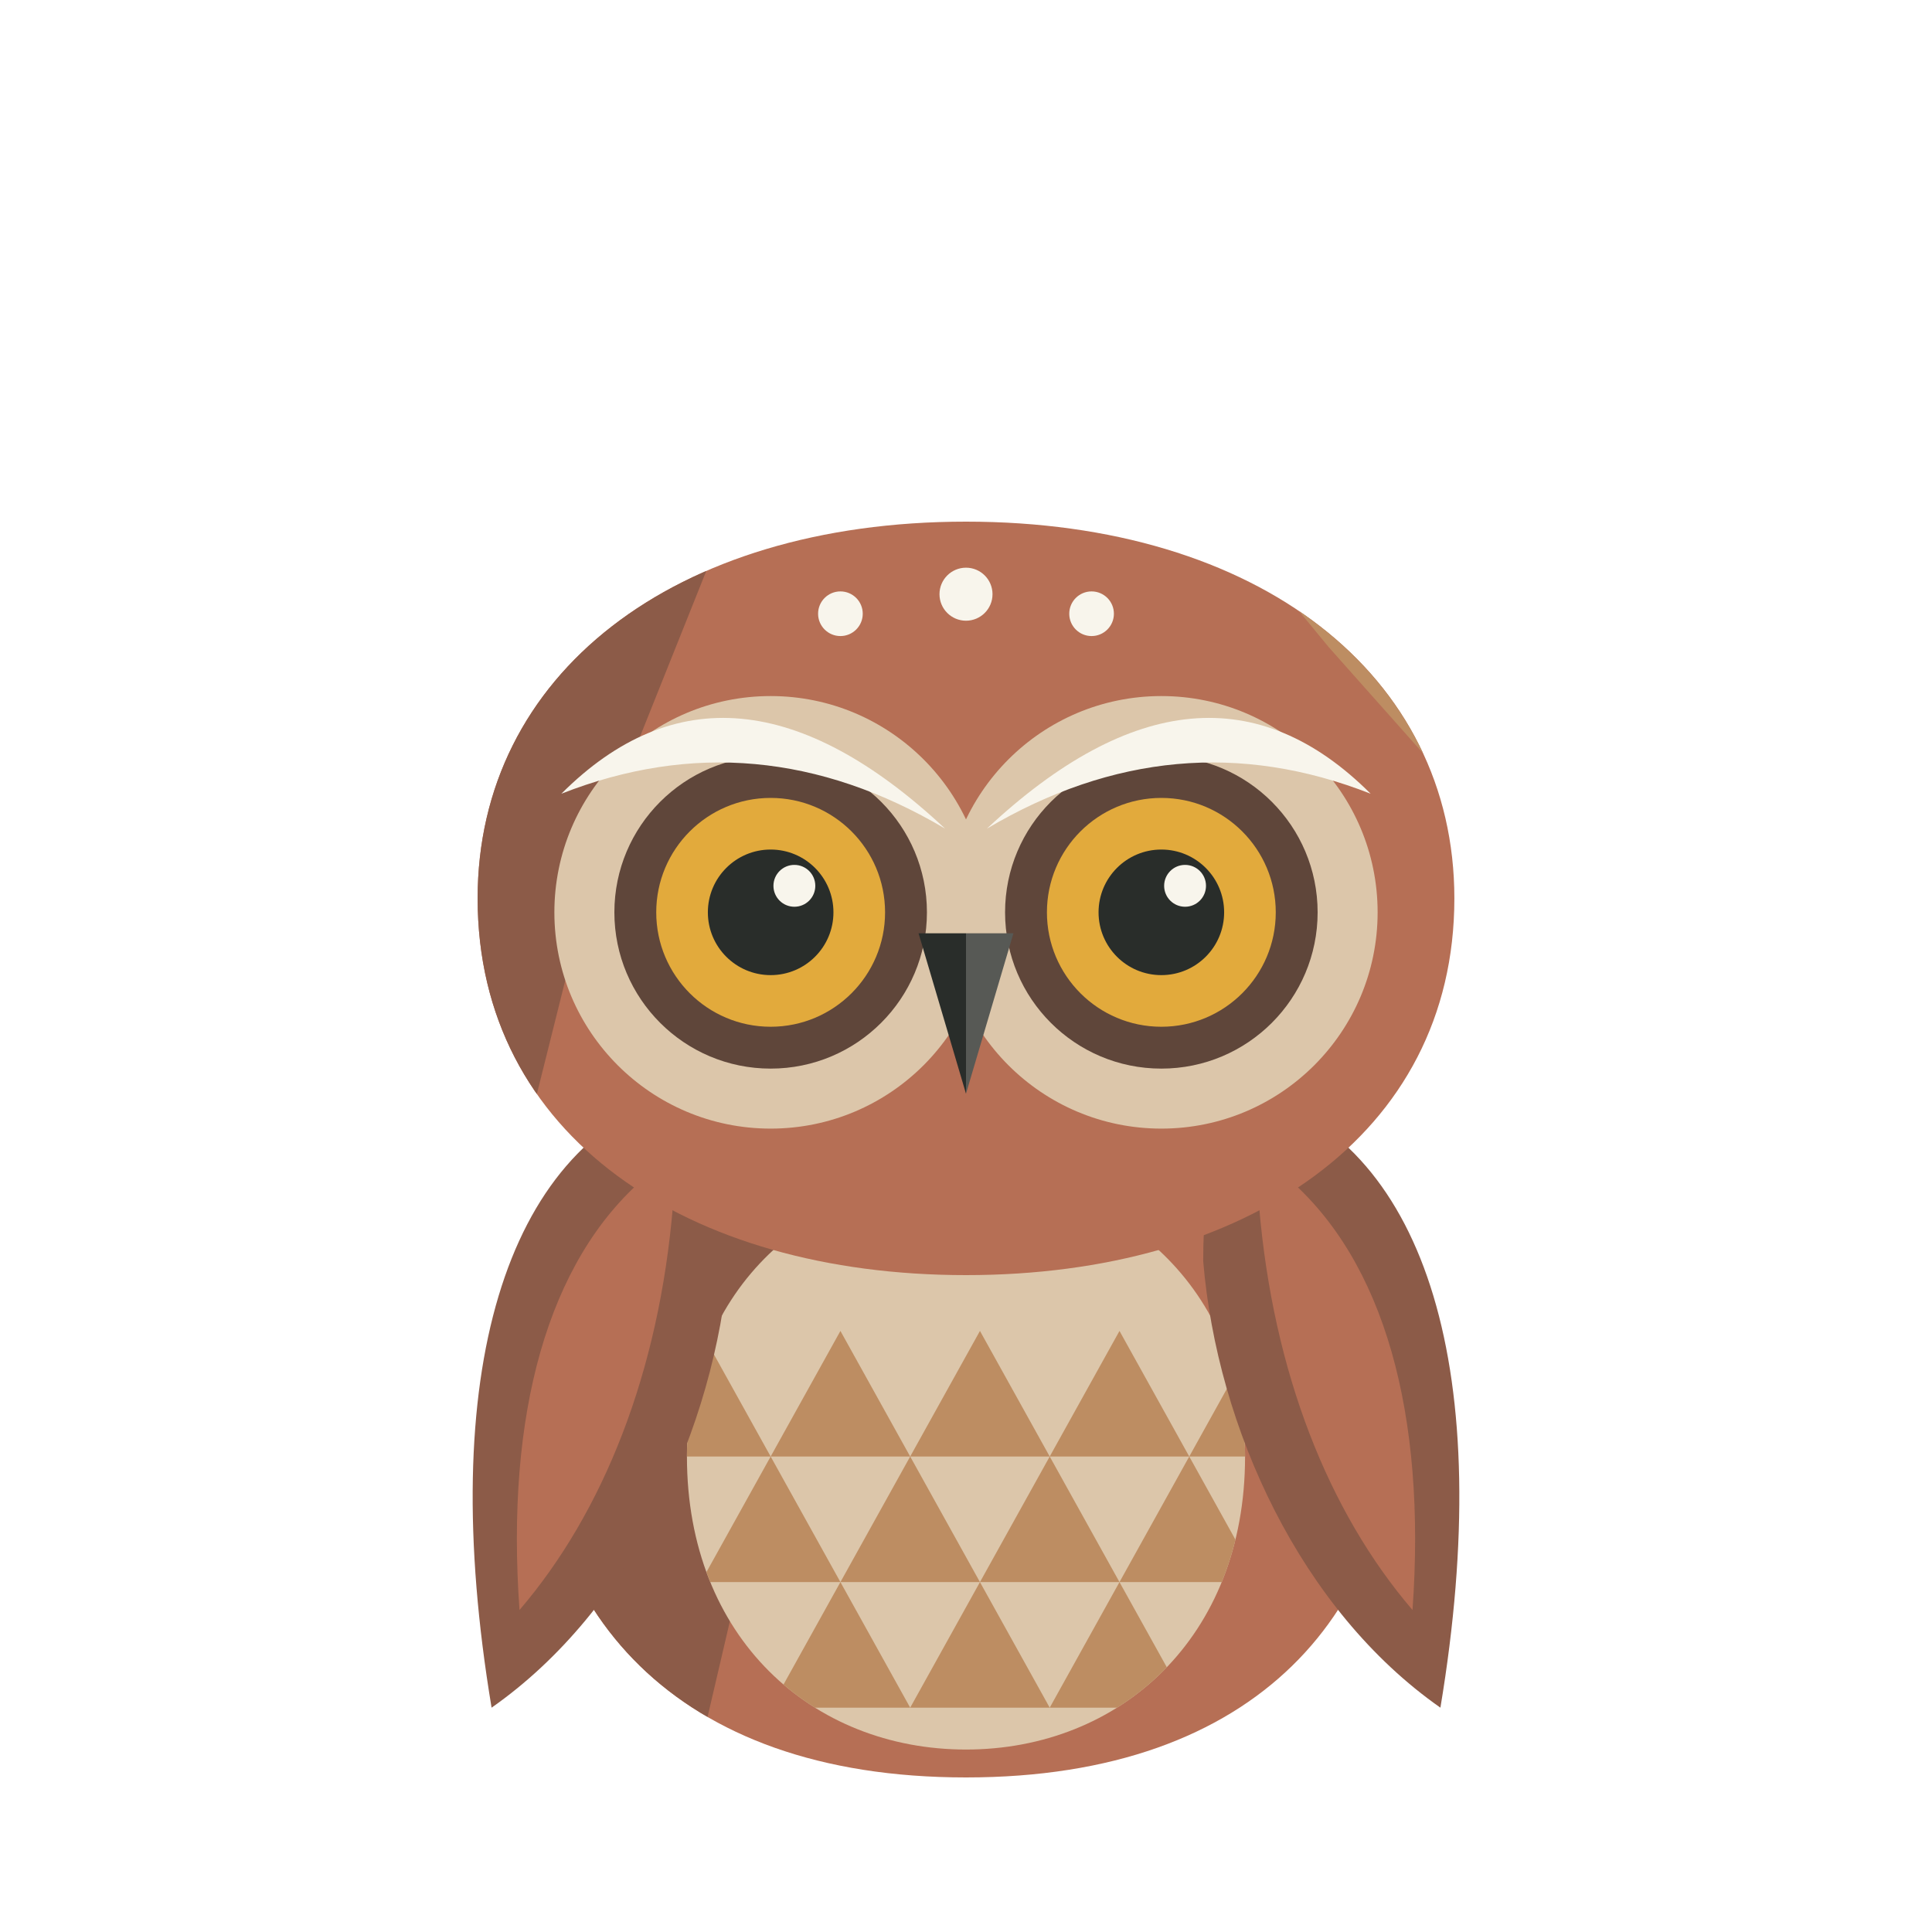
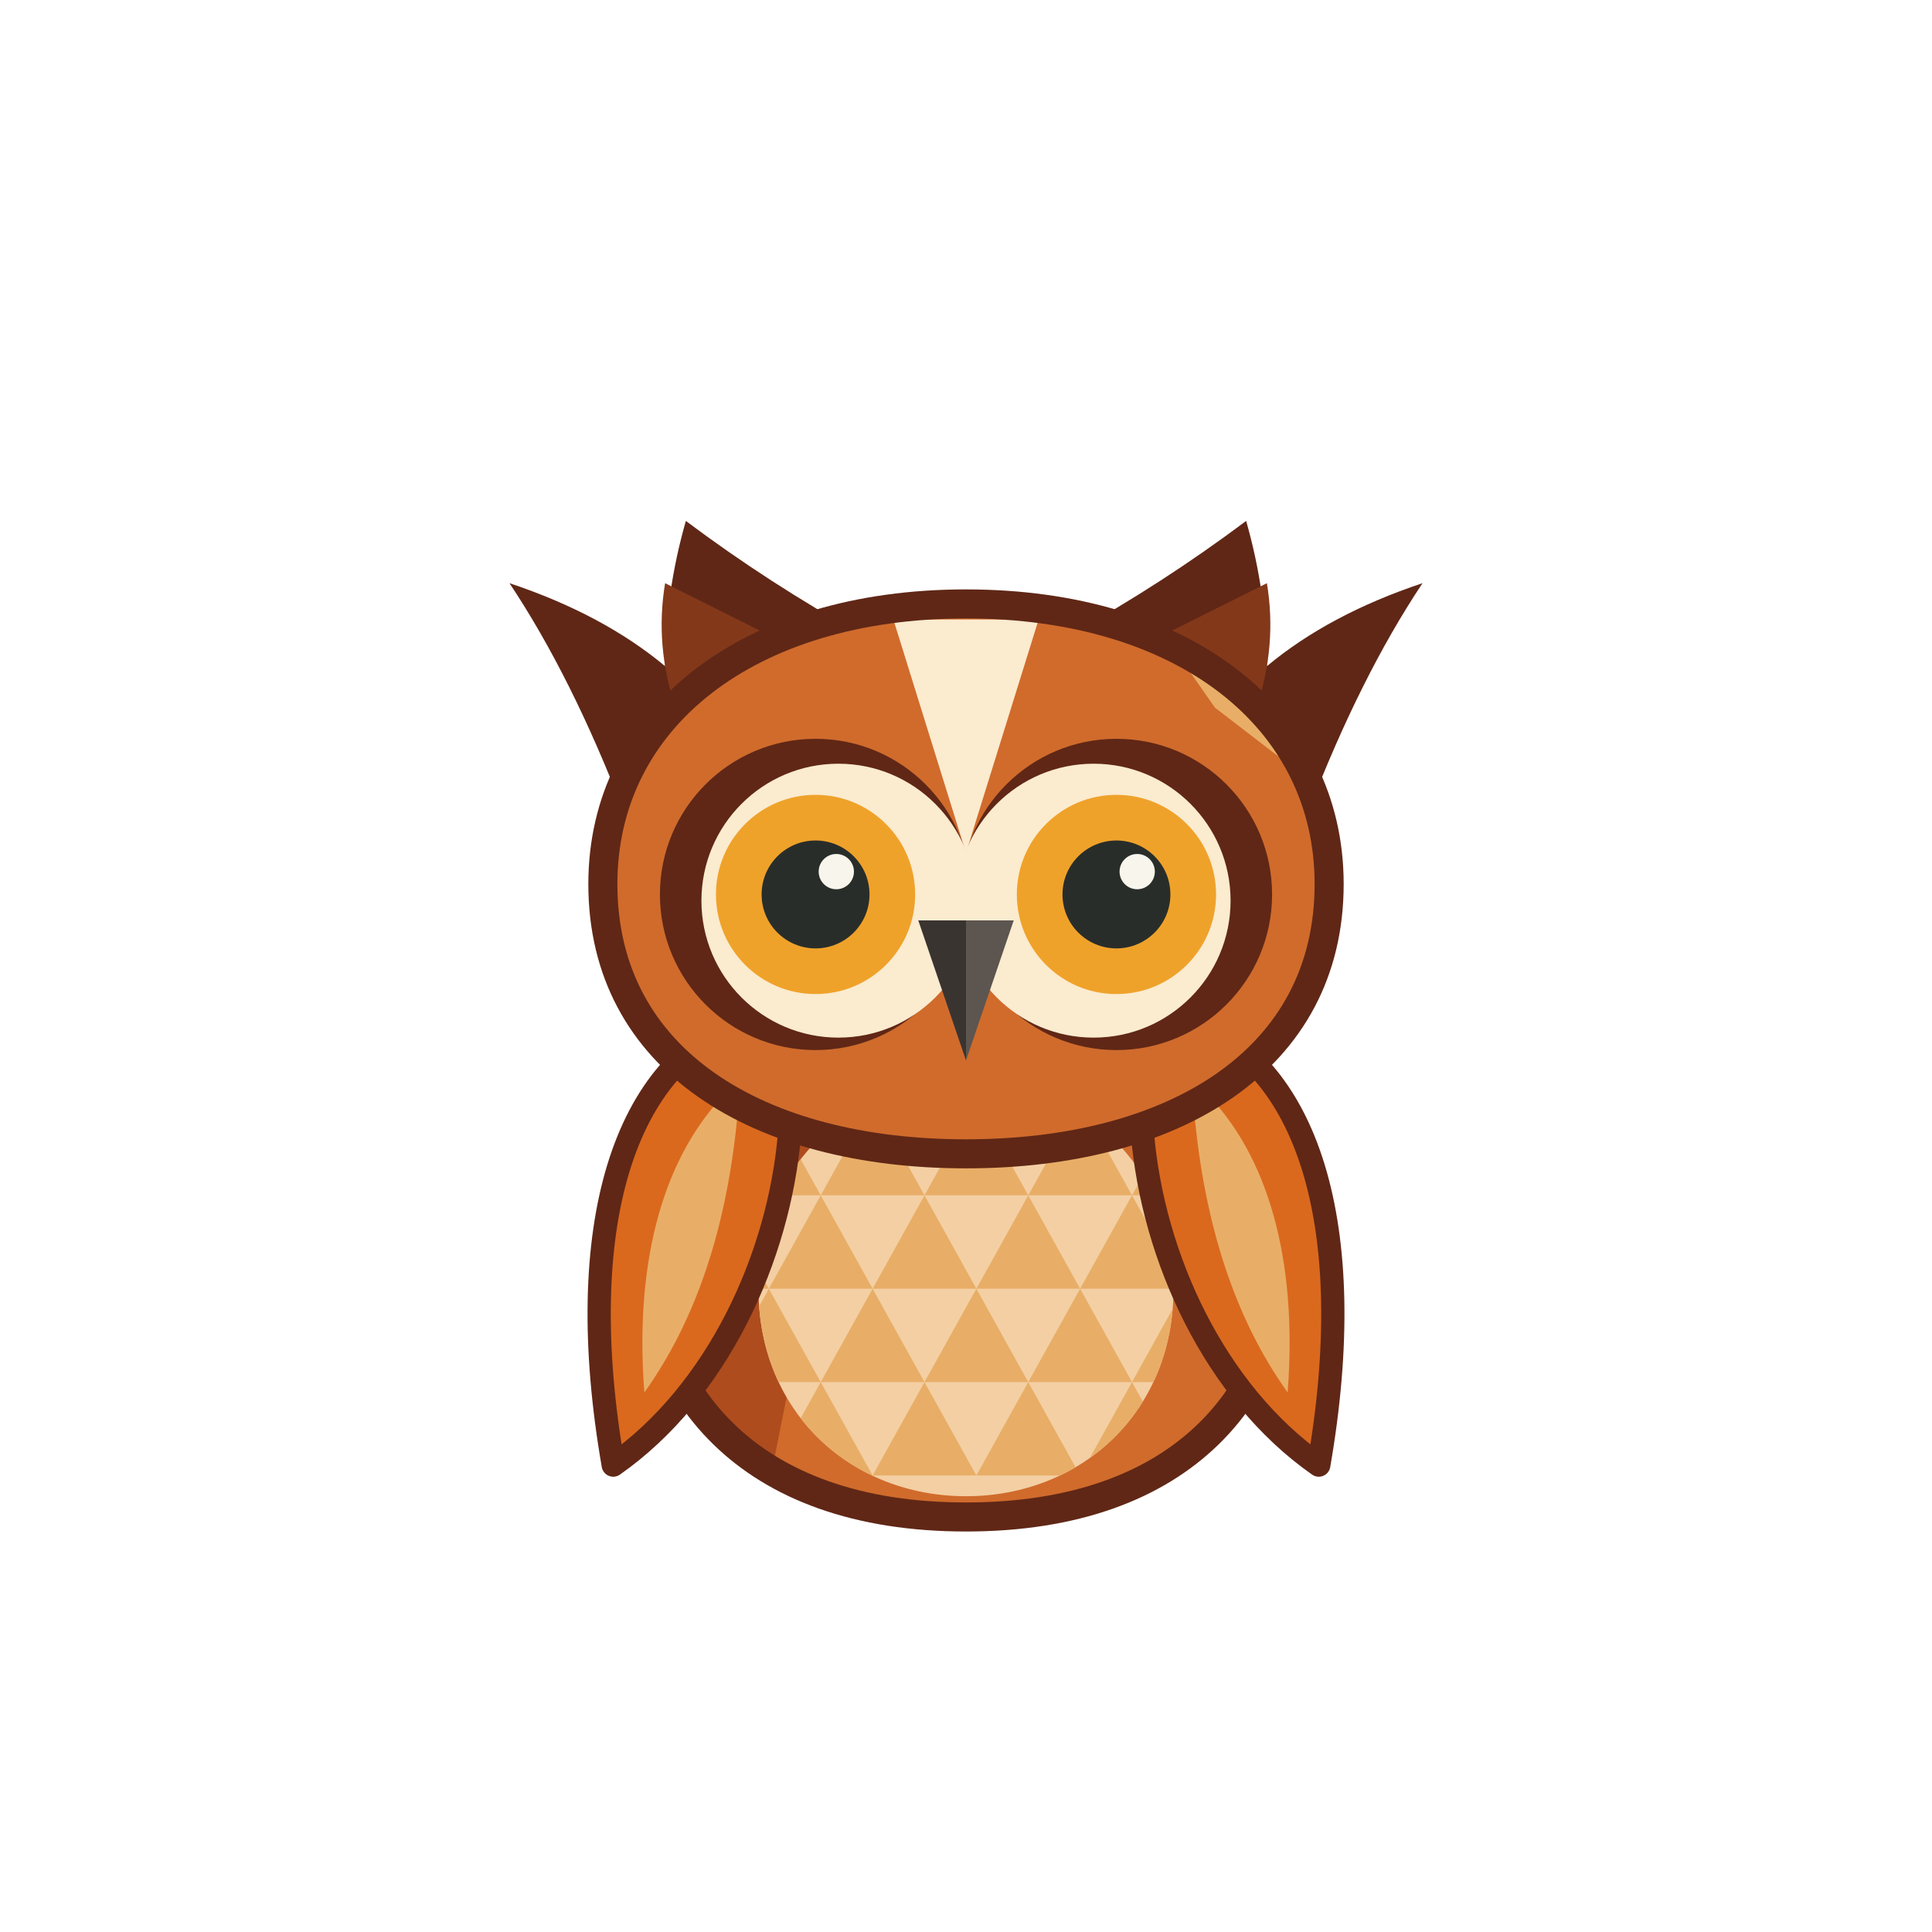
<svg xmlns="http://www.w3.org/2000/svg" width="432" height="432" viewBox="0 0 108 108">
  <g transform="translate(4 4)">
-     <g transform="translate(11.00 18.92) scale(0.78)">
+     <g transform="translate(21.00 23.96) scale(0.58)">
      <defs>
        <clipPath id="lh">
-           <path d="M50,8 C71,8 85,19 85,35 C85,52 70,62 50,62 C30,62 15,52 15,35 C15,19 29,8 50,8 Z" />
+           <path d="M50,10 C71,10 85,21 85,37 C85,54 70,63 50,63 C30,63 15,54 15,37 C15,21 29,10 50,10 Z" />
        </clipPath>
        <clipPath id="lb">
-           <path d="M50,98 C29,98 19,86 19,70 C19,52 31,43 50,43 C69,43 81,52 81,70 C81,86 71,98 50,98 Z" />
+           <path d="M50,98 C29,98 19,86 19,70 C19,52 31,44 50,44 C69,44 81,52 81,70 C81,86 71,98 50,98 Z" />
        </clipPath>
        <clipPath id="lc">
-           <path d="M50,55 C61,55 70,63 70,75 C70,88 61,96 50,96 C39,96 30,88 30,75 C30,63 39,55 50,55 Z" />
+           <path d="M50,56 C61,56 70,64 70,76 C70,88 61,96 50,96 C39,96 30,88 30,76 C30,64 39,56 50,56 Z" />
        </clipPath>
      </defs>
-       <path d="M50,98 C29,98 19,86 19,70 C19,52 31,43 50,43 C69,43 81,52 81,70 C81,86 71,98 50,98 Z" fill="#B66F55" />
+       <path d="M17,30 Q12,17 6,8 Q15,11 21,16 Q21,9 23,2 Q31,8 40,13 Z" fill="#602716" />
+       <path d="M83,30 Q88,17 94,8 Q85,11 79,16 Q79,9 77,2 Q69,8 60,13 Z" fill="#602716" />
+       <path d="M22,20 Q20,14 21,8 Q27,11 33,14 Z" fill="#83381A" />
+       <path d="M78,20 Q80,14 79,8 Q73,11 67,14 Z" fill="#83381A" />
+       <path d="M50,98 C29,98 19,86 19,70 C19,52 31,44 50,44 C69,44 81,52 81,70 C81,86 71,98 50,98 Z" fill="#D06B2C" />
      <g clip-path="url(#lb)">
-         <path d="M0,40 L44,40 L30,100 L0,100 Z" fill="#8C5B48" />
+         <path d="M0,40 L42,40 L30,100 L0,100 Z" fill="#AE4C1E" />
      </g>
-       <path d="M50,55 C61,55 70,63 70,75 C70,88 61,96 50,96 C39,96 30,88 30,75 C30,63 39,55 50,55 Z" fill="#DCC6AA" />
+       <path d="M50,56 C61,56 70,64 70,76 C70,88 61,96 50,96 C39,96 30,88 30,76 C30,64 39,56 50,56 Z" fill="#F3CFA3" />
      <g clip-path="url(#lc)">
-         <path d="M26,75 L31,66 L36,75 Z M36,75 L41,66 L46,75 Z M46,75 L51,66 L56,75 Z M56,75 L61,66 L66,75 Z M66,75 L71,66 L76,75 Z M21,84 L26,75 L31,84 Z M31,84 L36,75 L41,84 Z M41,84 L46,75 L51,84 Z M51,84 L56,75 L61,84 Z M61,84 L66,75 L71,84 Z M71,84 L76,75 L81,84 Z M26,93 L31,84 L36,93 Z M36,93 L41,84 L46,93 Z M46,93 L51,84 L56,93 Z M56,93 L61,84 L66,93 Z M66,93 L71,84 L76,93 Z" fill="#BD8D62" />
+         <path d="M26,67 L31,58 L36,67 Z M36,67 L41,58 L46,67 Z M46,67 L51,58 L56,67 Z M56,67 L61,58 L66,67 Z M66,67 L71,58 L76,67 Z M21,76 L26,67 L31,76 Z M31,76 L36,67 L41,76 Z M41,76 L46,67 L51,76 Z M51,76 L56,67 L61,76 Z M61,76 L66,67 L71,76 Z M71,76 L76,67 L81,76 Z M26,85 L31,76 L36,85 Z M36,85 L41,76 L46,85 Z M46,85 L51,76 L56,85 Z M56,85 L61,76 L66,85 Z M66,85 L71,76 L76,85 Z M21,94 L26,85 L31,94 Z M31,94 L36,85 L41,94 Z M41,94 L46,85 L51,94 Z M51,94 L56,85 L61,94 Z M61,94 L66,85 L71,94 Z M71,94 L76,85 L81,94 Z" fill="#E8AE67" />
      </g>
-       <path d="M29,49 C17,53 12,69 16,93 C26,86 32,73 33,61 C33,55 32,51 29,49 Z" fill="#8C5B48" />
-       <path d="M71,49 C83,53 88,69 84,93 C74,86 68,73 67,61 C67,55 68,51 71,49 Z" fill="#8C5B48" />
-       <path d="M27,55 C20,61 17,72 18,86 C24,79 28,69 29,57 Z" fill="#B66F55" />
-       <path d="M73,55 C80,61 83,72 82,86 C76,79 72,69 71,57 Z" fill="#B66F55" />
-       <path d="M50,8 C71,8 85,19 85,35 C85,52 70,62 50,62 C30,62 15,52 15,35 C15,19 29,8 50,8 Z" fill="#B66F55" />
+       <path d="M50,98 C29,98 19,86 19,70 C19,52 31,44 50,44 C69,44 81,52 81,70 C81,86 71,98 50,98 Z" fill="none" stroke="#602716" stroke-width="2.8" stroke-linejoin="round" />
+       <path d="M29,50 C17,54 12,70 16,93 C26,86 32,73 33,61 C33,56 32,52 29,50 Z" fill="#DA691E" />
+       <path d="M27,57 C21,63 18,73 19,86 C24,79 27,70 28,59 Z" fill="#E8AE67" />
+       <path d="M29,50 C17,54 12,70 16,93 C26,86 32,73 33,61 C33,56 32,52 29,50 Z" fill="none" stroke="#602716" stroke-width="2.24" stroke-linejoin="round" />
+       <path d="M71,50 C83,54 88,70 84,93 C74,86 68,73 67,61 C67,56 68,52 71,50 Z" fill="#DA691E" />
+       <path d="M73,57 C79,63 82,73 81,86 C76,79 73,70 72,59 Z" fill="#E8AE67" />
+       <path d="M71,50 C83,54 88,70 84,93 C74,86 68,73 67,61 C67,56 68,52 71,50 Z" fill="none" stroke="#602716" stroke-width="2.24" stroke-linejoin="round" />
+       <path d="M50,10 C71,10 85,21 85,37 C85,54 70,63 50,63 C30,63 15,54 15,37 C15,21 29,10 50,10 Z" fill="#D06B2C" />
      <g clip-path="url(#lh)">
-         <path d="M0,0 L36,0 L24,30 L14,70 L0,70 Z" fill="#8C5B48" />
-         <path d="M62,0 L100,0 L100,44 L76,17 Z" fill="#BD8D62" />
+         <path d="M0,30 L26,60 L0,70 Z" fill="#AE4C1E" />
+         <path d="M60,0 L100,0 L100,40 L74,20 Z" fill="#E8AE67" />
      </g>
-       <circle cx="50" cy="13.2" r="1.9" fill="#F8F5EC" />
-       <circle cx="41" cy="14.6" r="1.6" fill="#F8F5EC" />
-       <circle cx="59" cy="14.6" r="1.6" fill="#F8F5EC" />
-       <circle cx="36" cy="36" r="15.5" fill="#DCC6AA" />
-       <circle cx="64" cy="36" r="15.5" fill="#DCC6AA" />
-       <circle cx="36" cy="36" r="11.2" fill="#5F463A" />
-       <circle cx="36" cy="36" r="8.2" fill="#E2AA3C" />
-       <circle cx="36" cy="36" r="4.5" fill="#292D2A" />
-       <circle cx="37.7" cy="34.1" r="1.5" fill="#F8F5EC" />
-       <circle cx="64" cy="36" r="11.2" fill="#5F463A" />
-       <circle cx="64" cy="36" r="8.2" fill="#E2AA3C" />
-       <circle cx="64" cy="36" r="4.5" fill="#292D2A" />
-       <circle cx="65.7" cy="34.1" r="1.5" fill="#F8F5EC" />
-       <path d="M21,27.5 Q33,15.5 48.5,30 Q35,22 21,27.5 Z" fill="#F8F5EC" />
-       <path d="M79,27.5 Q67,15.5 51.5,30 Q65,22 79,27.5 Z" fill="#F8F5EC" />
-       <path d="M46.6,37.5 L50,37.5 L50,49 Z" fill="#292D2A" />
-       <path d="M50,37.5 L53.4,37.5 L50,49 Z" fill="#575955" />
+       <path d="M43,11.5 L57,11.5 L50,34 Z" fill="#FBEBCF" />
+       <path d="M50,10 C71,10 85,21 85,37 C85,54 70,63 50,63 C30,63 15,54 15,37 C15,21 29,10 50,10 Z" fill="none" stroke="#602716" stroke-width="2.8" stroke-linejoin="round" />
+       <circle cx="35.5" cy="38" r="15" fill="#602716" />
+       <circle cx="37.7" cy="38.6" r="13.2" fill="#FBEBCF" />
+       <circle cx="35.5" cy="38" r="9.6" fill="#EFA22A" />
+       <circle cx="35.5" cy="38" r="5.2" fill="#292D2A" />
+       <circle cx="37.5" cy="35.8" r="1.7" fill="#F8F5EC" />
+       <circle cx="64.5" cy="38" r="15" fill="#602716" />
+       <circle cx="62.3" cy="38.6" r="13.2" fill="#FBEBCF" />
+       <circle cx="64.5" cy="38" r="9.6" fill="#EFA22A" />
+       <circle cx="64.5" cy="38" r="5.2" fill="#292D2A" />
+       <circle cx="66.5" cy="35.8" r="1.7" fill="#F8F5EC" />
+       <path d="M45.4,40.5 L50,40.5 L50,54 Z" fill="#3A3431" />
+       <path d="M50,40.5 L54.6,40.5 L50,54 Z" fill="#5C5550" />
    </g>
  </g>
</svg>
